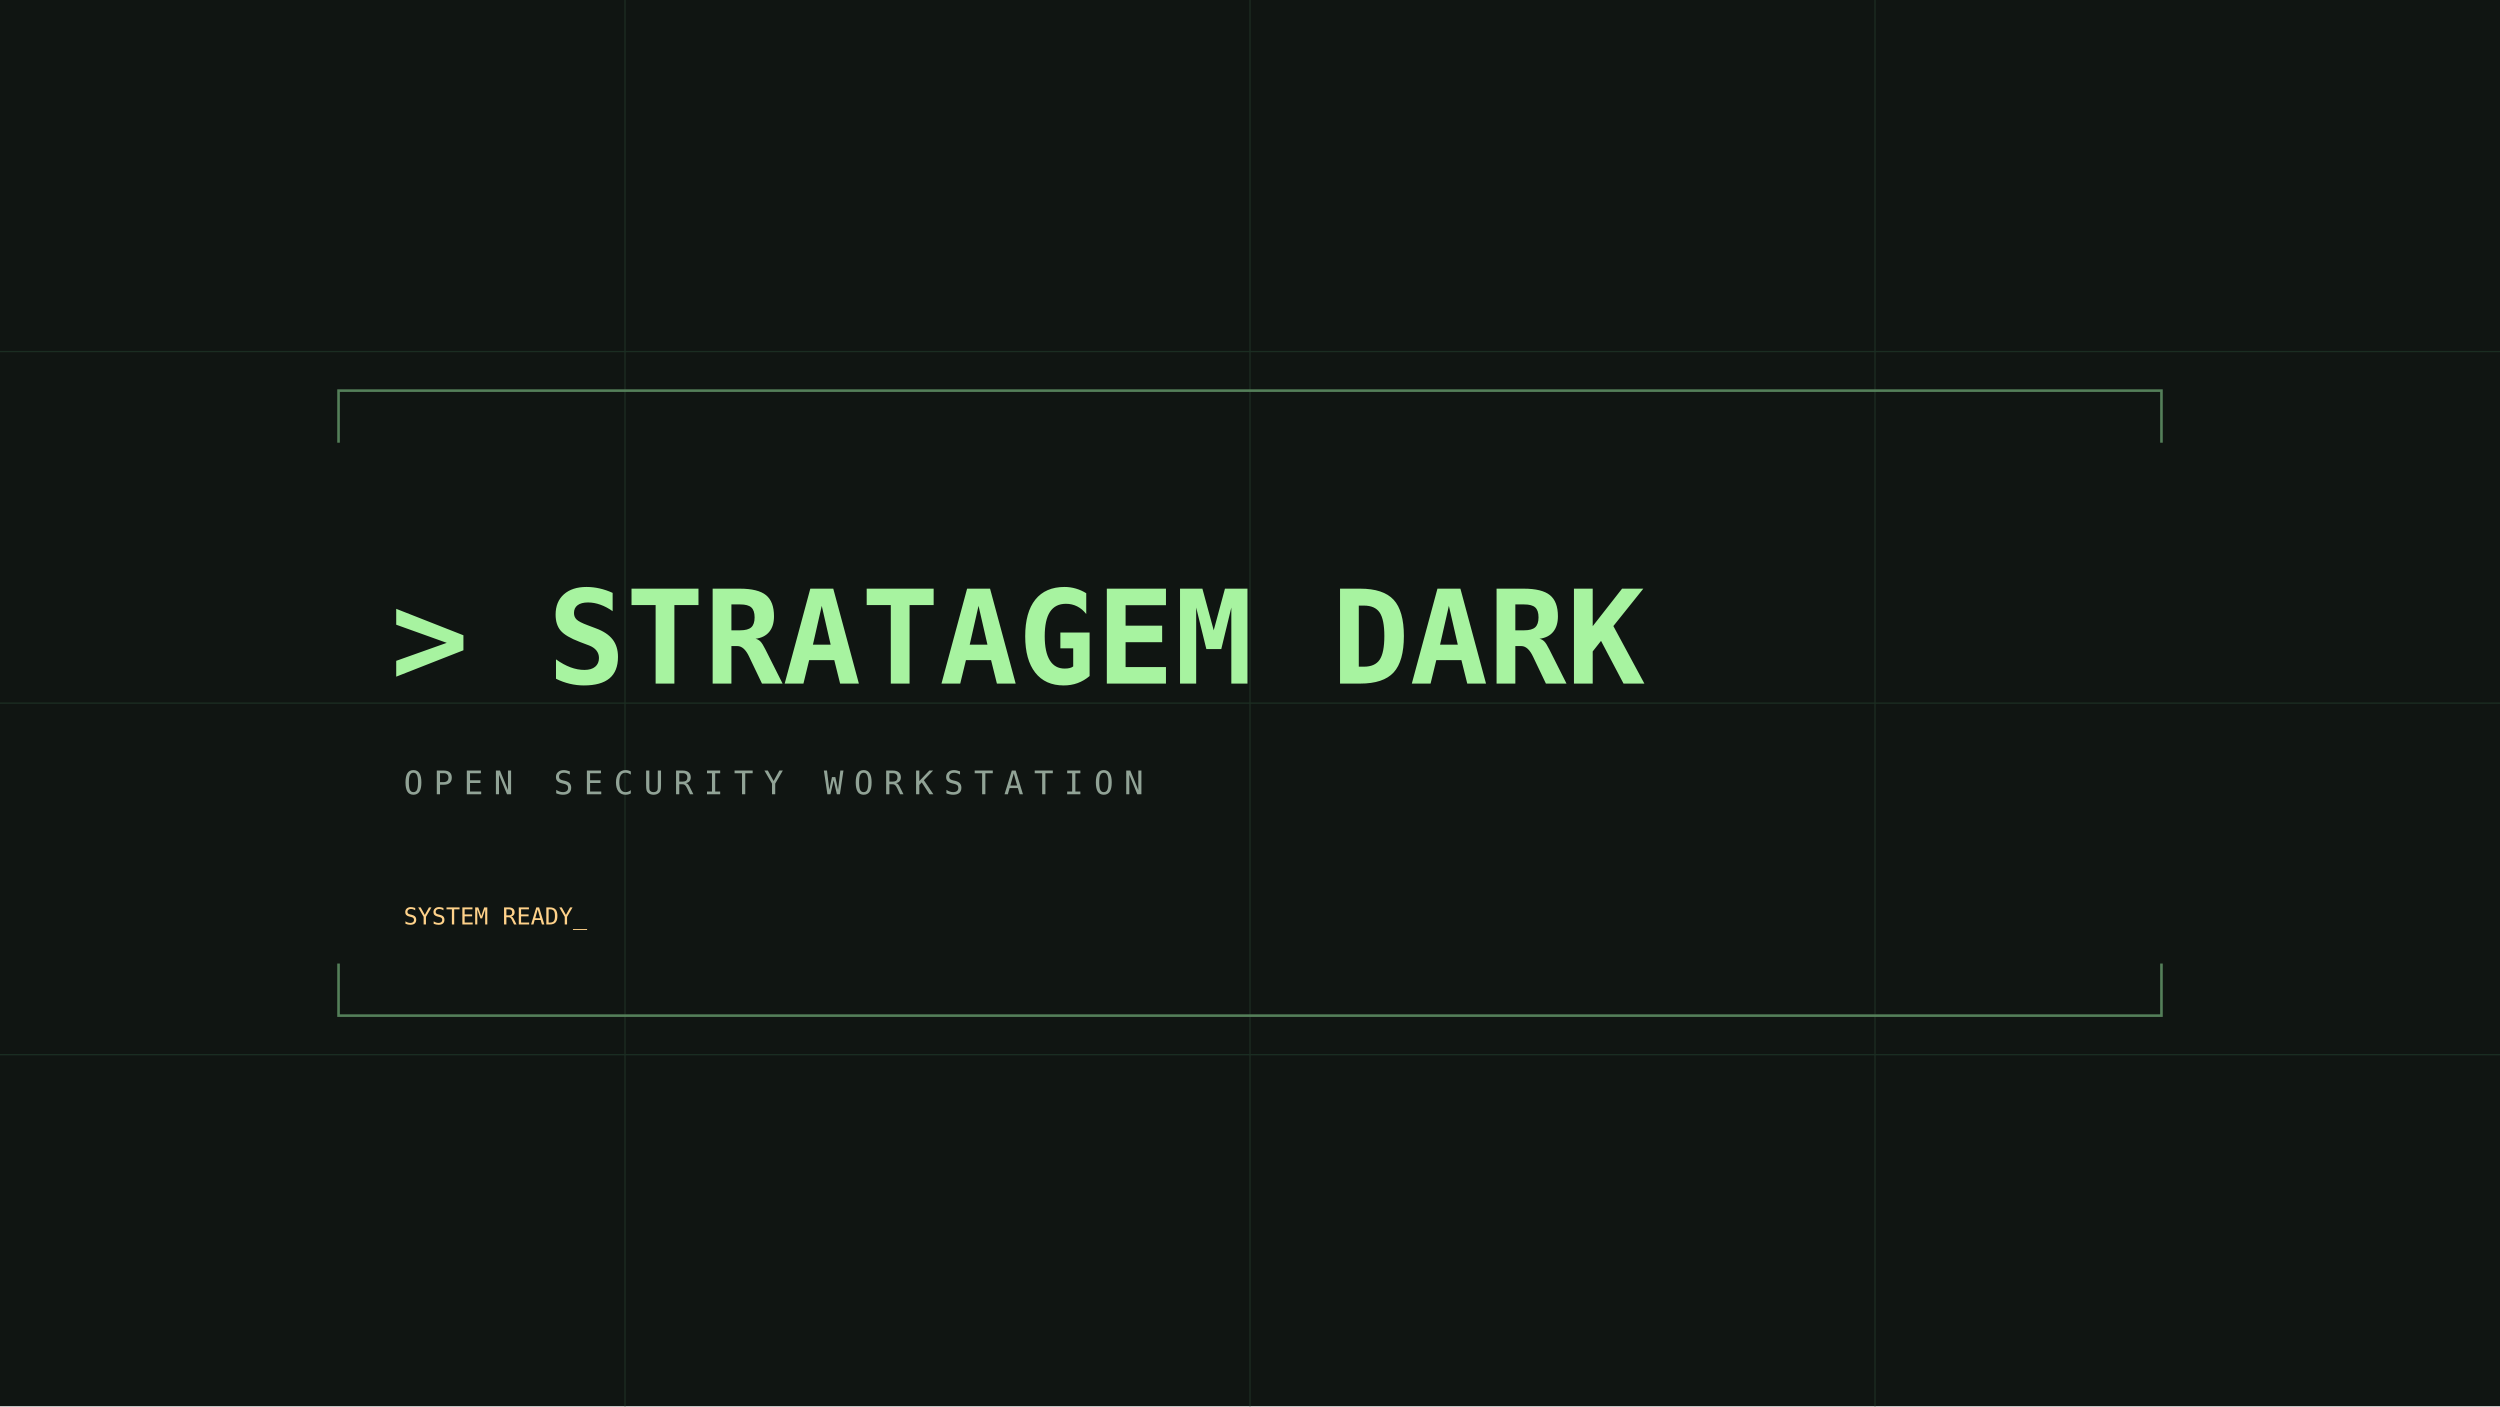
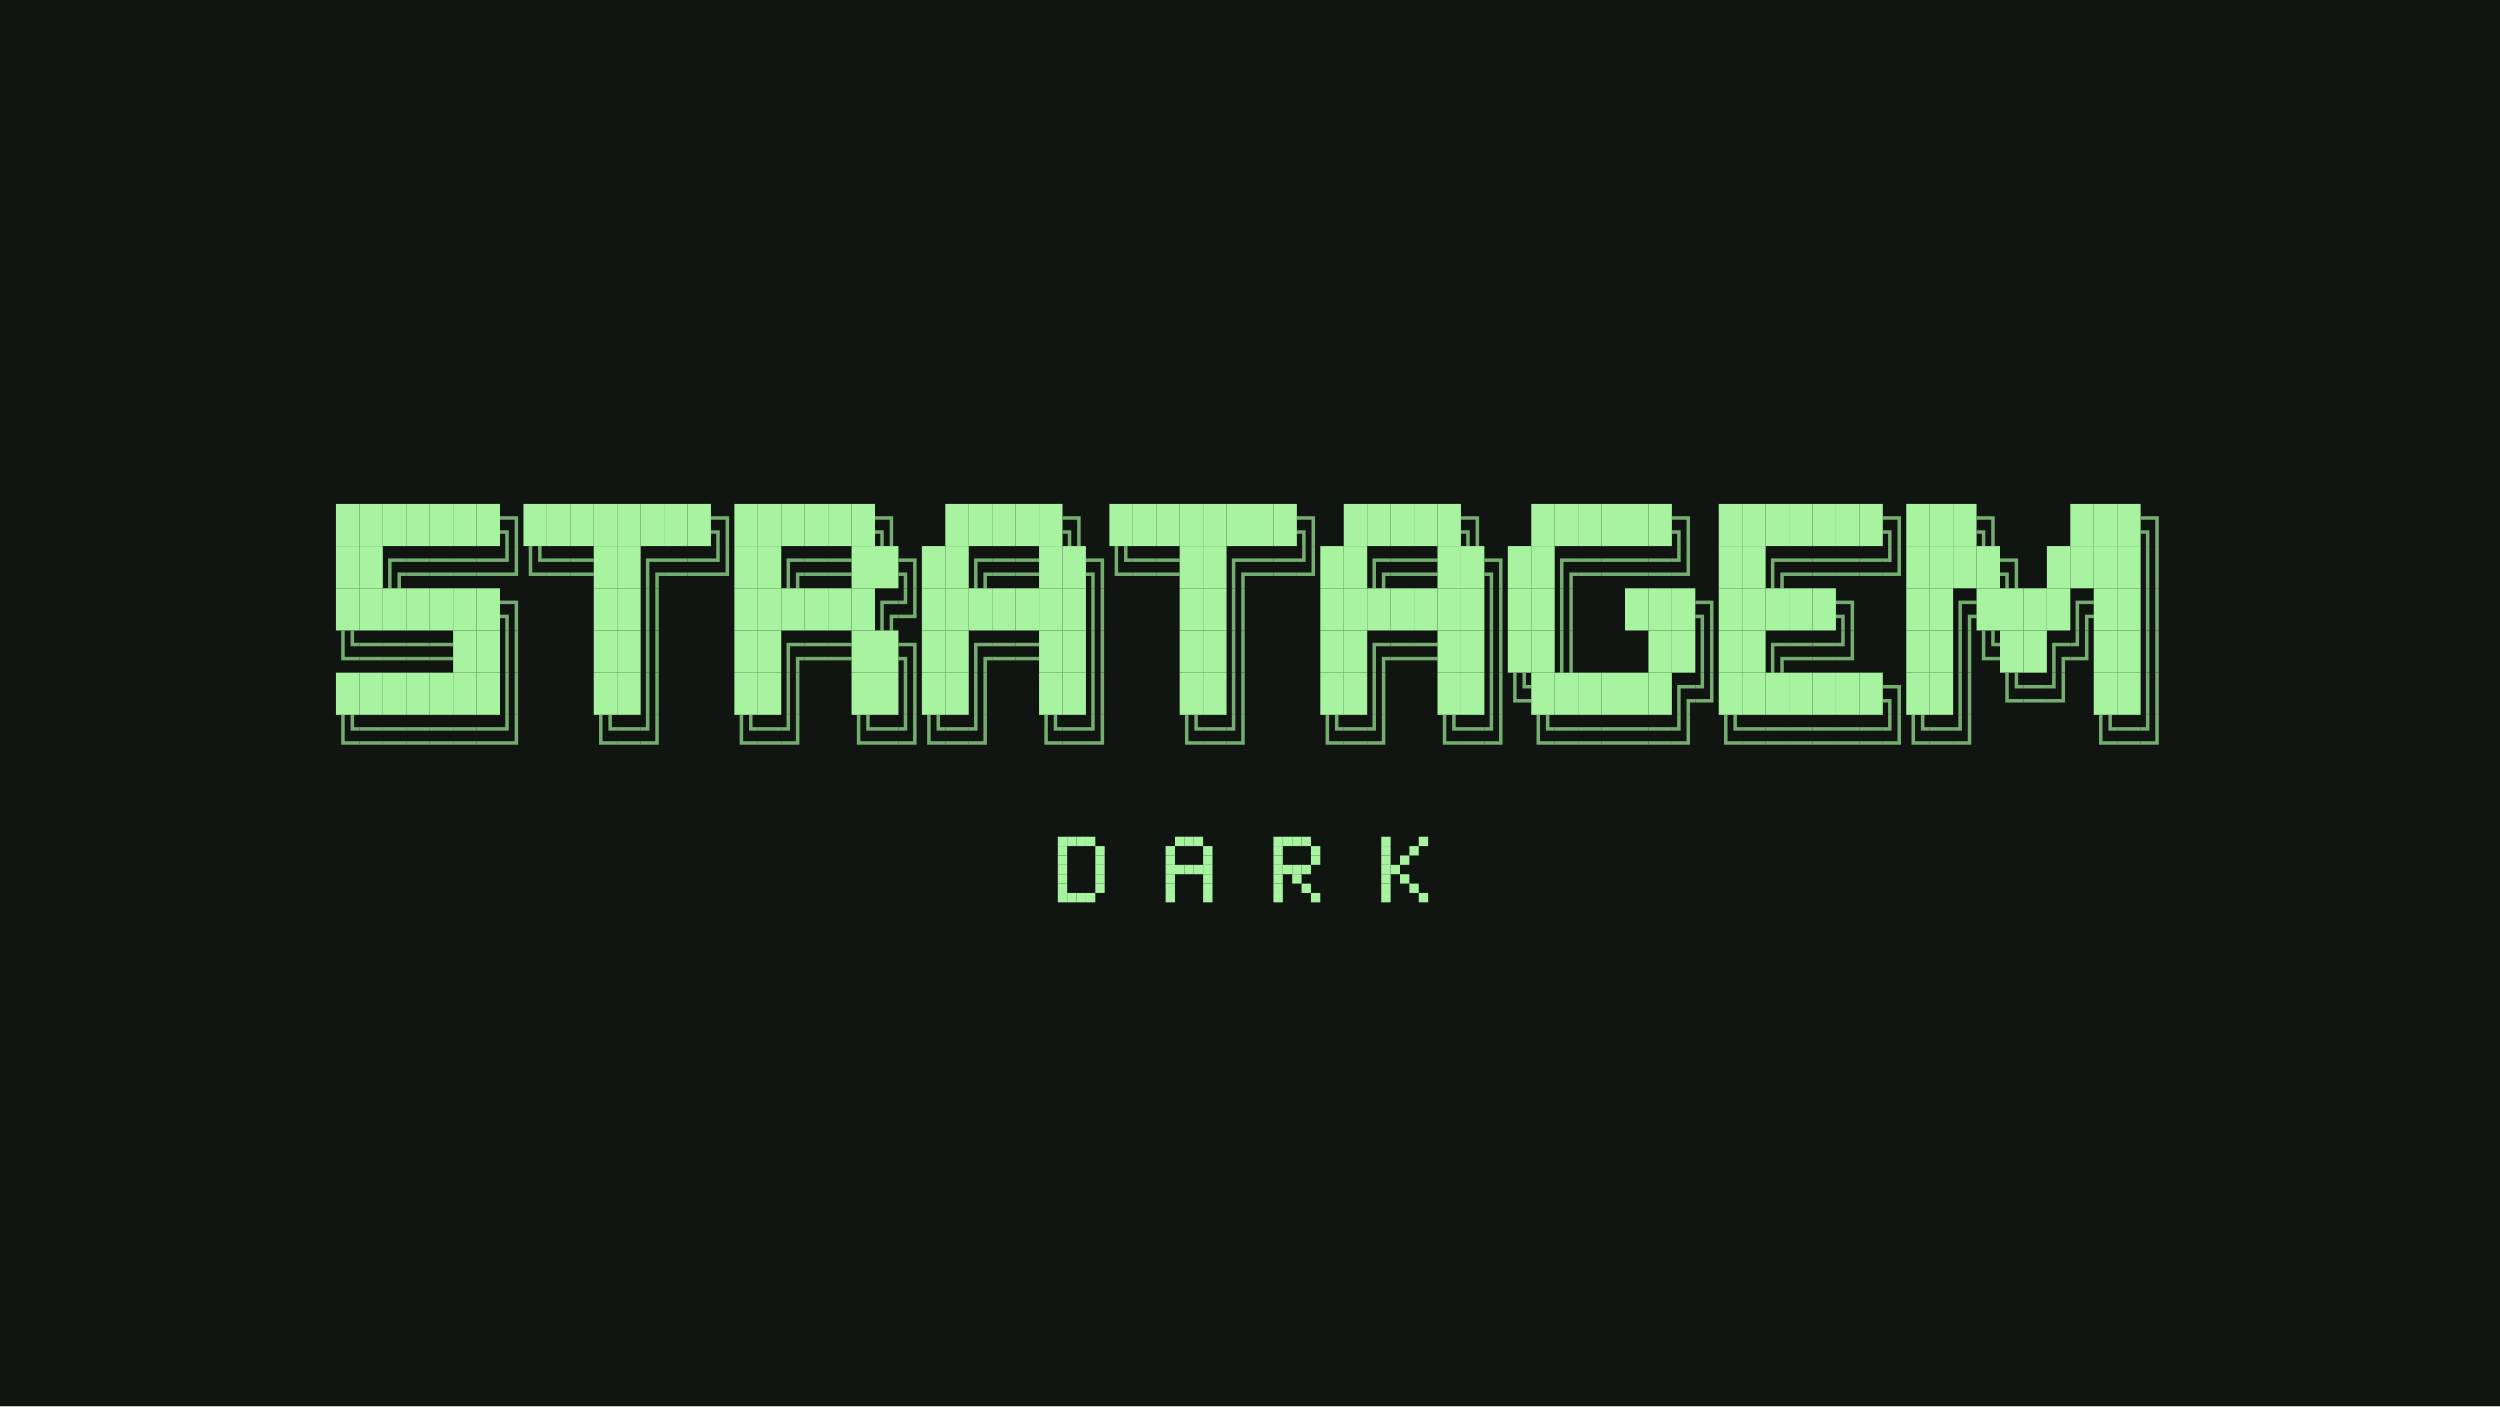
- <svg xmlns="http://www.w3.org/2000/svg" width="1920" height="1080" viewBox="0 0 1920 1080">
+ <svg xmlns="http://www.w3.org/2000/svg" width="1920" height="1080" viewBox="0 0 1920 1080" role="img" aria-labelledby="title desc">
  <rect width="1920" height="1080" fill="#101512" />
-   <g fill="none" stroke="#1b2d22" stroke-width="1">
-     <path d="M0 270H1920M0 540H1920M0 810H1920M480 0V1080M960 0V1080M1440 0V1080" />
+   <g transform="translate(258.0 387.0) scale(1.8)">
+     <g fill="#A7F3A0">
+       <rect x="0" y="0" width="10" height="18" />
+       <rect x="10" y="0" width="10" height="18" />
+       <rect x="20" y="0" width="10" height="18" />
+       <rect x="30" y="0" width="10" height="18" />
+       <rect x="40" y="0" width="10" height="18" />
+       <rect x="50" y="0" width="10" height="18" />
+       <rect x="60" y="0" width="10" height="18" />
+       <path transform="translate(70 0)" d="M0 6H7V18 M0 12H3V18" fill="none" stroke="#75ac70" stroke-width="1.5" />
+       <rect x="80" y="0" width="10" height="18" />
+       <rect x="90" y="0" width="10" height="18" />
+       <rect x="100" y="0" width="10" height="18" />
+       <rect x="110" y="0" width="10" height="18" />
+       <rect x="120" y="0" width="10" height="18" />
+       <rect x="130" y="0" width="10" height="18" />
+       <rect x="140" y="0" width="10" height="18" />
+       <rect x="150" y="0" width="10" height="18" />
+       <path transform="translate(160 0)" d="M0 6H7V18 M0 12H3V18" fill="none" stroke="#75ac70" stroke-width="1.5" />
+       <rect x="170" y="0" width="10" height="18" />
+       <rect x="180" y="0" width="10" height="18" />
+       <rect x="190" y="0" width="10" height="18" />
+       <rect x="200" y="0" width="10" height="18" />
+       <rect x="210" y="0" width="10" height="18" />
+       <rect x="220" y="0" width="10" height="18" />
+       <path transform="translate(230 0)" d="M0 6H7V18 M0 12H3V18" fill="none" stroke="#75ac70" stroke-width="1.5" />
+       <rect x="260" y="0" width="10" height="18" />
+       <rect x="270" y="0" width="10" height="18" />
+       <rect x="280" y="0" width="10" height="18" />
+       <rect x="290" y="0" width="10" height="18" />
+       <rect x="300" y="0" width="10" height="18" />
+       <path transform="translate(310 0)" d="M0 6H7V18 M0 12H3V18" fill="none" stroke="#75ac70" stroke-width="1.5" />
+       <rect x="330" y="0" width="10" height="18" />
+       <rect x="340" y="0" width="10" height="18" />
+       <rect x="350" y="0" width="10" height="18" />
+       <rect x="360" y="0" width="10" height="18" />
+       <rect x="370" y="0" width="10" height="18" />
+       <rect x="380" y="0" width="10" height="18" />
+       <rect x="390" y="0" width="10" height="18" />
+       <rect x="400" y="0" width="10" height="18" />
+       <path transform="translate(410 0)" d="M0 6H7V18 M0 12H3V18" fill="none" stroke="#75ac70" stroke-width="1.5" />
+       <rect x="430" y="0" width="10" height="18" />
+       <rect x="440" y="0" width="10" height="18" />
+       <rect x="450" y="0" width="10" height="18" />
+       <rect x="460" y="0" width="10" height="18" />
+       <rect x="470" y="0" width="10" height="18" />
+       <path transform="translate(480 0)" d="M0 6H7V18 M0 12H3V18" fill="none" stroke="#75ac70" stroke-width="1.5" />
+       <rect x="510" y="0" width="10" height="18" />
+       <rect x="520" y="0" width="10" height="18" />
+       <rect x="530" y="0" width="10" height="18" />
+       <rect x="540" y="0" width="10" height="18" />
+       <rect x="550" y="0" width="10" height="18" />
+       <rect x="560" y="0" width="10" height="18" />
+       <path transform="translate(570 0)" d="M0 6H7V18 M0 12H3V18" fill="none" stroke="#75ac70" stroke-width="1.5" />
+       <rect x="590" y="0" width="10" height="18" />
+       <rect x="600" y="0" width="10" height="18" />
+       <rect x="610" y="0" width="10" height="18" />
+       <rect x="620" y="0" width="10" height="18" />
+       <rect x="630" y="0" width="10" height="18" />
+       <rect x="640" y="0" width="10" height="18" />
+       <rect x="650" y="0" width="10" height="18" />
+       <path transform="translate(660 0)" d="M0 6H7V18 M0 12H3V18" fill="none" stroke="#75ac70" stroke-width="1.5" />
+       <rect x="670" y="0" width="10" height="18" />
+       <rect x="680" y="0" width="10" height="18" />
+       <rect x="690" y="0" width="10" height="18" />
+       <path transform="translate(700 0)" d="M0 6H7V18 M0 12H3V18" fill="none" stroke="#75ac70" stroke-width="1.5" />
+       <rect x="740" y="0" width="10" height="18" />
+       <rect x="750" y="0" width="10" height="18" />
+       <rect x="760" y="0" width="10" height="18" />
+       <path transform="translate(770 0)" d="M0 6H7V18 M0 12H3V18" fill="none" stroke="#75ac70" stroke-width="1.5" />
+       <rect x="0" y="18" width="10" height="18" />
+       <rect x="10" y="18" width="10" height="18" />
+       <path transform="translate(20 18)" d="M3 18V6H10 M7 18V12H10" fill="none" stroke="#75ac70" stroke-width="1.5" />
+       <path transform="translate(30 18)" d="M0 6H10 M0 12H10" fill="none" stroke="#75ac70" stroke-width="1.5" />
+       <path transform="translate(40 18)" d="M0 6H10 M0 12H10" fill="none" stroke="#75ac70" stroke-width="1.5" />
+       <path transform="translate(50 18)" d="M0 6H10 M0 12H10" fill="none" stroke="#75ac70" stroke-width="1.5" />
+       <path transform="translate(60 18)" d="M0 6H10 M0 12H10" fill="none" stroke="#75ac70" stroke-width="1.5" />
+       <path transform="translate(70 18)" d="M0 12H7V0 M0 6H3V0" fill="none" stroke="#75ac70" stroke-width="1.5" />
+       <path transform="translate(80 18)" d="M3 0V12H10 M7 0V6H10" fill="none" stroke="#75ac70" stroke-width="1.5" />
+       <path transform="translate(90 18)" d="M0 6H10 M0 12H10" fill="none" stroke="#75ac70" stroke-width="1.5" />
+       <path transform="translate(100 18)" d="M0 6H10 M0 12H10" fill="none" stroke="#75ac70" stroke-width="1.5" />
+       <rect x="110" y="18" width="10" height="18" />
+       <rect x="120" y="18" width="10" height="18" />
+       <path transform="translate(130 18)" d="M3 18V6H10 M7 18V12H10" fill="none" stroke="#75ac70" stroke-width="1.5" />
+       <path transform="translate(140 18)" d="M0 6H10 M0 12H10" fill="none" stroke="#75ac70" stroke-width="1.5" />
+       <path transform="translate(150 18)" d="M0 6H10 M0 12H10" fill="none" stroke="#75ac70" stroke-width="1.5" />
+       <path transform="translate(160 18)" d="M0 12H7V0 M0 6H3V0" fill="none" stroke="#75ac70" stroke-width="1.5" />
+       <rect x="170" y="18" width="10" height="18" />
+       <rect x="180" y="18" width="10" height="18" />
+       <path transform="translate(190 18)" d="M3 18V6H10 M7 18V12H10" fill="none" stroke="#75ac70" stroke-width="1.5" />
+       <path transform="translate(200 18)" d="M0 6H10 M0 12H10" fill="none" stroke="#75ac70" stroke-width="1.5" />
+       <path transform="translate(210 18)" d="M0 6H10 M0 12H10" fill="none" stroke="#75ac70" stroke-width="1.5" />
+       <rect x="220" y="18" width="10" height="18" />
+       <rect x="230" y="18" width="10" height="18" />
+       <path transform="translate(240 18)" d="M0 6H7V18 M0 12H3V18" fill="none" stroke="#75ac70" stroke-width="1.5" />
+       <rect x="250" y="18" width="10" height="18" />
+       <rect x="260" y="18" width="10" height="18" />
+       <path transform="translate(270 18)" d="M3 18V6H10 M7 18V12H10" fill="none" stroke="#75ac70" stroke-width="1.5" />
+       <path transform="translate(280 18)" d="M0 6H10 M0 12H10" fill="none" stroke="#75ac70" stroke-width="1.5" />
+       <path transform="translate(290 18)" d="M0 6H10 M0 12H10" fill="none" stroke="#75ac70" stroke-width="1.5" />
+       <rect x="300" y="18" width="10" height="18" />
+       <rect x="310" y="18" width="10" height="18" />
+       <path transform="translate(320 18)" d="M0 6H7V18 M0 12H3V18" fill="none" stroke="#75ac70" stroke-width="1.5" />
+       <path transform="translate(330 18)" d="M3 0V12H10 M7 0V6H10" fill="none" stroke="#75ac70" stroke-width="1.5" />
+       <path transform="translate(340 18)" d="M0 6H10 M0 12H10" fill="none" stroke="#75ac70" stroke-width="1.5" />
+       <path transform="translate(350 18)" d="M0 6H10 M0 12H10" fill="none" stroke="#75ac70" stroke-width="1.5" />
+       <rect x="360" y="18" width="10" height="18" />
+       <rect x="370" y="18" width="10" height="18" />
+       <path transform="translate(380 18)" d="M3 18V6H10 M7 18V12H10" fill="none" stroke="#75ac70" stroke-width="1.5" />
+       <path transform="translate(390 18)" d="M0 6H10 M0 12H10" fill="none" stroke="#75ac70" stroke-width="1.5" />
+       <path transform="translate(400 18)" d="M0 6H10 M0 12H10" fill="none" stroke="#75ac70" stroke-width="1.5" />
+       <path transform="translate(410 18)" d="M0 12H7V0 M0 6H3V0" fill="none" stroke="#75ac70" stroke-width="1.5" />
+       <rect x="420" y="18" width="10" height="18" />
+       <rect x="430" y="18" width="10" height="18" />
+       <path transform="translate(440 18)" d="M3 18V6H10 M7 18V12H10" fill="none" stroke="#75ac70" stroke-width="1.5" />
+       <path transform="translate(450 18)" d="M0 6H10 M0 12H10" fill="none" stroke="#75ac70" stroke-width="1.5" />
+       <path transform="translate(460 18)" d="M0 6H10 M0 12H10" fill="none" stroke="#75ac70" stroke-width="1.5" />
+       <rect x="470" y="18" width="10" height="18" />
+       <rect x="480" y="18" width="10" height="18" />
+       <path transform="translate(490 18)" d="M0 6H7V18 M0 12H3V18" fill="none" stroke="#75ac70" stroke-width="1.5" />
+       <rect x="500" y="18" width="10" height="18" />
+       <rect x="510" y="18" width="10" height="18" />
+       <path transform="translate(520 18)" d="M3 18V6H10 M7 18V12H10" fill="none" stroke="#75ac70" stroke-width="1.5" />
+       <path transform="translate(530 18)" d="M0 6H10 M0 12H10" fill="none" stroke="#75ac70" stroke-width="1.5" />
+       <path transform="translate(540 18)" d="M0 6H10 M0 12H10" fill="none" stroke="#75ac70" stroke-width="1.5" />
+       <path transform="translate(550 18)" d="M0 6H10 M0 12H10" fill="none" stroke="#75ac70" stroke-width="1.5" />
+       <path transform="translate(560 18)" d="M0 6H10 M0 12H10" fill="none" stroke="#75ac70" stroke-width="1.5" />
+       <path transform="translate(570 18)" d="M0 12H7V0 M0 6H3V0" fill="none" stroke="#75ac70" stroke-width="1.5" />
+       <rect x="590" y="18" width="10" height="18" />
+       <rect x="600" y="18" width="10" height="18" />
+       <path transform="translate(610 18)" d="M3 18V6H10 M7 18V12H10" fill="none" stroke="#75ac70" stroke-width="1.5" />
+       <path transform="translate(620 18)" d="M0 6H10 M0 12H10" fill="none" stroke="#75ac70" stroke-width="1.5" />
+       <path transform="translate(630 18)" d="M0 6H10 M0 12H10" fill="none" stroke="#75ac70" stroke-width="1.5" />
+       <path transform="translate(640 18)" d="M0 6H10 M0 12H10" fill="none" stroke="#75ac70" stroke-width="1.5" />
+       <path transform="translate(650 18)" d="M0 6H10 M0 12H10" fill="none" stroke="#75ac70" stroke-width="1.5" />
+       <path transform="translate(660 18)" d="M0 12H7V0 M0 6H3V0" fill="none" stroke="#75ac70" stroke-width="1.5" />
+       <rect x="670" y="18" width="10" height="18" />
+       <rect x="680" y="18" width="10" height="18" />
+       <rect x="690" y="18" width="10" height="18" />
+       <rect x="700" y="18" width="10" height="18" />
+       <path transform="translate(710 18)" d="M0 6H7V18 M0 12H3V18" fill="none" stroke="#75ac70" stroke-width="1.5" />
+       <rect x="730" y="18" width="10" height="18" />
+       <rect x="740" y="18" width="10" height="18" />
+       <rect x="750" y="18" width="10" height="18" />
+       <rect x="760" y="18" width="10" height="18" />
+       <path transform="translate(770 18)" d="M3 0V18 M7 0V18" fill="none" stroke="#75ac70" stroke-width="1.5" />
+       <rect x="0" y="36" width="10" height="18" />
+       <rect x="10" y="36" width="10" height="18" />
+       <rect x="20" y="36" width="10" height="18" />
+       <rect x="30" y="36" width="10" height="18" />
+       <rect x="40" y="36" width="10" height="18" />
+       <rect x="50" y="36" width="10" height="18" />
+       <rect x="60" y="36" width="10" height="18" />
+       <path transform="translate(70 36)" d="M0 6H7V18 M0 12H3V18" fill="none" stroke="#75ac70" stroke-width="1.5" />
+       <rect x="110" y="36" width="10" height="18" />
+       <rect x="120" y="36" width="10" height="18" />
+       <path transform="translate(130 36)" d="M3 0V18 M7 0V18" fill="none" stroke="#75ac70" stroke-width="1.5" />
+       <rect x="170" y="36" width="10" height="18" />
+       <rect x="180" y="36" width="10" height="18" />
+       <rect x="190" y="36" width="10" height="18" />
+       <rect x="200" y="36" width="10" height="18" />
+       <rect x="210" y="36" width="10" height="18" />
+       <rect x="220" y="36" width="10" height="18" />
+       <path transform="translate(230 36)" d="M3 18V6H10 M7 18V12H10" fill="none" stroke="#75ac70" stroke-width="1.5" />
+       <path transform="translate(240 36)" d="M0 12H7V0 M0 6H3V0" fill="none" stroke="#75ac70" stroke-width="1.5" />
+       <rect x="250" y="36" width="10" height="18" />
+       <rect x="260" y="36" width="10" height="18" />
+       <rect x="270" y="36" width="10" height="18" />
+       <rect x="280" y="36" width="10" height="18" />
+       <rect x="290" y="36" width="10" height="18" />
+       <rect x="300" y="36" width="10" height="18" />
+       <rect x="310" y="36" width="10" height="18" />
+       <path transform="translate(320 36)" d="M3 0V18 M7 0V18" fill="none" stroke="#75ac70" stroke-width="1.5" />
+       <rect x="360" y="36" width="10" height="18" />
+       <rect x="370" y="36" width="10" height="18" />
+       <path transform="translate(380 36)" d="M3 0V18 M7 0V18" fill="none" stroke="#75ac70" stroke-width="1.5" />
+       <rect x="420" y="36" width="10" height="18" />
+       <rect x="430" y="36" width="10" height="18" />
+       <rect x="440" y="36" width="10" height="18" />
+       <rect x="450" y="36" width="10" height="18" />
+       <rect x="460" y="36" width="10" height="18" />
+       <rect x="470" y="36" width="10" height="18" />
+       <rect x="480" y="36" width="10" height="18" />
+       <path transform="translate(490 36)" d="M3 0V18 M7 0V18" fill="none" stroke="#75ac70" stroke-width="1.5" />
+       <rect x="500" y="36" width="10" height="18" />
+       <rect x="510" y="36" width="10" height="18" />
+       <path transform="translate(520 36)" d="M3 0V18 M7 0V18" fill="none" stroke="#75ac70" stroke-width="1.5" />
+       <rect x="550" y="36" width="10" height="18" />
+       <rect x="560" y="36" width="10" height="18" />
+       <rect x="570" y="36" width="10" height="18" />
+       <path transform="translate(580 36)" d="M0 6H7V18 M0 12H3V18" fill="none" stroke="#75ac70" stroke-width="1.5" />
+       <rect x="590" y="36" width="10" height="18" />
+       <rect x="600" y="36" width="10" height="18" />
+       <rect x="610" y="36" width="10" height="18" />
+       <rect x="620" y="36" width="10" height="18" />
+       <rect x="630" y="36" width="10" height="18" />
+       <path transform="translate(640 36)" d="M0 6H7V18 M0 12H3V18" fill="none" stroke="#75ac70" stroke-width="1.5" />
+       <rect x="670" y="36" width="10" height="18" />
+       <rect x="680" y="36" width="10" height="18" />
+       <path transform="translate(690 36)" d="M3 18V6H10 M7 18V12H10" fill="none" stroke="#75ac70" stroke-width="1.5" />
+       <rect x="700" y="36" width="10" height="18" />
+       <rect x="710" y="36" width="10" height="18" />
+       <rect x="720" y="36" width="10" height="18" />
+       <rect x="730" y="36" width="10" height="18" />
+       <path transform="translate(740 36)" d="M3 18V6H10 M7 18V12H10" fill="none" stroke="#75ac70" stroke-width="1.5" />
+       <rect x="750" y="36" width="10" height="18" />
+       <rect x="760" y="36" width="10" height="18" />
+       <path transform="translate(770 36)" d="M3 0V18 M7 0V18" fill="none" stroke="#75ac70" stroke-width="1.5" />
+       <path transform="translate(0 54)" d="M3 0V12H10 M7 0V6H10" fill="none" stroke="#75ac70" stroke-width="1.5" />
+       <path transform="translate(10 54)" d="M0 6H10 M0 12H10" fill="none" stroke="#75ac70" stroke-width="1.5" />
+       <path transform="translate(20 54)" d="M0 6H10 M0 12H10" fill="none" stroke="#75ac70" stroke-width="1.5" />
+       <path transform="translate(30 54)" d="M0 6H10 M0 12H10" fill="none" stroke="#75ac70" stroke-width="1.5" />
+       <path transform="translate(40 54)" d="M0 6H10 M0 12H10" fill="none" stroke="#75ac70" stroke-width="1.5" />
+       <rect x="50" y="54" width="10" height="18" />
+       <rect x="60" y="54" width="10" height="18" />
+       <path transform="translate(70 54)" d="M3 0V18 M7 0V18" fill="none" stroke="#75ac70" stroke-width="1.5" />
+       <rect x="110" y="54" width="10" height="18" />
+       <rect x="120" y="54" width="10" height="18" />
+       <path transform="translate(130 54)" d="M3 0V18 M7 0V18" fill="none" stroke="#75ac70" stroke-width="1.5" />
+       <rect x="170" y="54" width="10" height="18" />
+       <rect x="180" y="54" width="10" height="18" />
+       <path transform="translate(190 54)" d="M3 18V6H10 M7 18V12H10" fill="none" stroke="#75ac70" stroke-width="1.5" />
+       <path transform="translate(200 54)" d="M0 6H10 M0 12H10" fill="none" stroke="#75ac70" stroke-width="1.5" />
+       <path transform="translate(210 54)" d="M0 6H10 M0 12H10" fill="none" stroke="#75ac70" stroke-width="1.5" />
+       <rect x="220" y="54" width="10" height="18" />
+       <rect x="230" y="54" width="10" height="18" />
+       <path transform="translate(240 54)" d="M0 6H7V18 M0 12H3V18" fill="none" stroke="#75ac70" stroke-width="1.5" />
+       <rect x="250" y="54" width="10" height="18" />
+       <rect x="260" y="54" width="10" height="18" />
+       <path transform="translate(270 54)" d="M3 18V6H10 M7 18V12H10" fill="none" stroke="#75ac70" stroke-width="1.5" />
+       <path transform="translate(280 54)" d="M0 6H10 M0 12H10" fill="none" stroke="#75ac70" stroke-width="1.5" />
+       <path transform="translate(290 54)" d="M0 6H10 M0 12H10" fill="none" stroke="#75ac70" stroke-width="1.5" />
+       <rect x="300" y="54" width="10" height="18" />
+       <rect x="310" y="54" width="10" height="18" />
+       <path transform="translate(320 54)" d="M3 0V18 M7 0V18" fill="none" stroke="#75ac70" stroke-width="1.5" />
+       <rect x="360" y="54" width="10" height="18" />
+       <rect x="370" y="54" width="10" height="18" />
+       <path transform="translate(380 54)" d="M3 0V18 M7 0V18" fill="none" stroke="#75ac70" stroke-width="1.5" />
+       <rect x="420" y="54" width="10" height="18" />
+       <rect x="430" y="54" width="10" height="18" />
+       <path transform="translate(440 54)" d="M3 18V6H10 M7 18V12H10" fill="none" stroke="#75ac70" stroke-width="1.5" />
+       <path transform="translate(450 54)" d="M0 6H10 M0 12H10" fill="none" stroke="#75ac70" stroke-width="1.5" />
+       <path transform="translate(460 54)" d="M0 6H10 M0 12H10" fill="none" stroke="#75ac70" stroke-width="1.5" />
+       <rect x="470" y="54" width="10" height="18" />
+       <rect x="480" y="54" width="10" height="18" />
+       <path transform="translate(490 54)" d="M3 0V18 M7 0V18" fill="none" stroke="#75ac70" stroke-width="1.5" />
+       <rect x="500" y="54" width="10" height="18" />
+       <rect x="510" y="54" width="10" height="18" />
+       <path transform="translate(520 54)" d="M3 0V18 M7 0V18" fill="none" stroke="#75ac70" stroke-width="1.5" />
+       <rect x="560" y="54" width="10" height="18" />
+       <rect x="570" y="54" width="10" height="18" />
+       <path transform="translate(580 54)" d="M3 0V18 M7 0V18" fill="none" stroke="#75ac70" stroke-width="1.5" />
+       <rect x="590" y="54" width="10" height="18" />
+       <rect x="600" y="54" width="10" height="18" />
+       <path transform="translate(610 54)" d="M3 18V6H10 M7 18V12H10" fill="none" stroke="#75ac70" stroke-width="1.5" />
+       <path transform="translate(620 54)" d="M0 6H10 M0 12H10" fill="none" stroke="#75ac70" stroke-width="1.5" />
+       <path transform="translate(630 54)" d="M0 6H10 M0 12H10" fill="none" stroke="#75ac70" stroke-width="1.5" />
+       <path transform="translate(640 54)" d="M0 12H7V0 M0 6H3V0" fill="none" stroke="#75ac70" stroke-width="1.5" />
+       <rect x="670" y="54" width="10" height="18" />
+       <rect x="680" y="54" width="10" height="18" />
+       <path transform="translate(690 54)" d="M3 0V18 M7 0V18" fill="none" stroke="#75ac70" stroke-width="1.5" />
+       <path transform="translate(700 54)" d="M3 0V12H10 M7 0V6H10" fill="none" stroke="#75ac70" stroke-width="1.5" />
+       <rect x="710" y="54" width="10" height="18" />
+       <rect x="720" y="54" width="10" height="18" />
+       <path transform="translate(730 54)" d="M3 18V6H10 M7 18V12H10" fill="none" stroke="#75ac70" stroke-width="1.5" />
+       <path transform="translate(740 54)" d="M0 12H7V0 M0 6H3V0" fill="none" stroke="#75ac70" stroke-width="1.5" />
+       <rect x="750" y="54" width="10" height="18" />
+       <rect x="760" y="54" width="10" height="18" />
+       <path transform="translate(770 54)" d="M3 0V18 M7 0V18" fill="none" stroke="#75ac70" stroke-width="1.5" />
+       <rect x="0" y="72" width="10" height="18" />
+       <rect x="10" y="72" width="10" height="18" />
+       <rect x="20" y="72" width="10" height="18" />
+       <rect x="30" y="72" width="10" height="18" />
+       <rect x="40" y="72" width="10" height="18" />
+       <rect x="50" y="72" width="10" height="18" />
+       <rect x="60" y="72" width="10" height="18" />
+       <path transform="translate(70 72)" d="M3 0V18 M7 0V18" fill="none" stroke="#75ac70" stroke-width="1.5" />
+       <rect x="110" y="72" width="10" height="18" />
+       <rect x="120" y="72" width="10" height="18" />
+       <path transform="translate(130 72)" d="M3 0V18 M7 0V18" fill="none" stroke="#75ac70" stroke-width="1.5" />
+       <rect x="170" y="72" width="10" height="18" />
+       <rect x="180" y="72" width="10" height="18" />
+       <path transform="translate(190 72)" d="M3 0V18 M7 0V18" fill="none" stroke="#75ac70" stroke-width="1.5" />
+       <rect x="220" y="72" width="10" height="18" />
+       <rect x="230" y="72" width="10" height="18" />
+       <path transform="translate(240 72)" d="M3 0V18 M7 0V18" fill="none" stroke="#75ac70" stroke-width="1.5" />
+       <rect x="250" y="72" width="10" height="18" />
+       <rect x="260" y="72" width="10" height="18" />
+       <path transform="translate(270 72)" d="M3 0V18 M7 0V18" fill="none" stroke="#75ac70" stroke-width="1.5" />
+       <rect x="300" y="72" width="10" height="18" />
+       <rect x="310" y="72" width="10" height="18" />
+       <path transform="translate(320 72)" d="M3 0V18 M7 0V18" fill="none" stroke="#75ac70" stroke-width="1.5" />
+       <rect x="360" y="72" width="10" height="18" />
+       <rect x="370" y="72" width="10" height="18" />
+       <path transform="translate(380 72)" d="M3 0V18 M7 0V18" fill="none" stroke="#75ac70" stroke-width="1.5" />
+       <rect x="420" y="72" width="10" height="18" />
+       <rect x="430" y="72" width="10" height="18" />
+       <path transform="translate(440 72)" d="M3 0V18 M7 0V18" fill="none" stroke="#75ac70" stroke-width="1.5" />
+       <rect x="470" y="72" width="10" height="18" />
+       <rect x="480" y="72" width="10" height="18" />
+       <path transform="translate(490 72)" d="M3 0V18 M7 0V18" fill="none" stroke="#75ac70" stroke-width="1.5" />
+       <path transform="translate(500 72)" d="M3 0V12H10 M7 0V6H10" fill="none" stroke="#75ac70" stroke-width="1.5" />
+       <rect x="510" y="72" width="10" height="18" />
+       <rect x="520" y="72" width="10" height="18" />
+       <rect x="530" y="72" width="10" height="18" />
+       <rect x="540" y="72" width="10" height="18" />
+       <rect x="550" y="72" width="10" height="18" />
+       <rect x="560" y="72" width="10" height="18" />
+       <path transform="translate(570 72)" d="M3 18V6H10 M7 18V12H10" fill="none" stroke="#75ac70" stroke-width="1.5" />
+       <path transform="translate(580 72)" d="M0 12H7V0 M0 6H3V0" fill="none" stroke="#75ac70" stroke-width="1.5" />
+       <rect x="590" y="72" width="10" height="18" />
+       <rect x="600" y="72" width="10" height="18" />
+       <rect x="610" y="72" width="10" height="18" />
+       <rect x="620" y="72" width="10" height="18" />
+       <rect x="630" y="72" width="10" height="18" />
+       <rect x="640" y="72" width="10" height="18" />
+       <rect x="650" y="72" width="10" height="18" />
+       <path transform="translate(660 72)" d="M0 6H7V18 M0 12H3V18" fill="none" stroke="#75ac70" stroke-width="1.5" />
+       <rect x="670" y="72" width="10" height="18" />
+       <rect x="680" y="72" width="10" height="18" />
+       <path transform="translate(690 72)" d="M3 0V18 M7 0V18" fill="none" stroke="#75ac70" stroke-width="1.5" />
+       <path transform="translate(710 72)" d="M3 0V12H10 M7 0V6H10" fill="none" stroke="#75ac70" stroke-width="1.5" />
+       <path transform="translate(720 72)" d="M0 6H10 M0 12H10" fill="none" stroke="#75ac70" stroke-width="1.5" />
+       <path transform="translate(730 72)" d="M0 12H7V0 M0 6H3V0" fill="none" stroke="#75ac70" stroke-width="1.5" />
+       <rect x="750" y="72" width="10" height="18" />
+       <rect x="760" y="72" width="10" height="18" />
+       <path transform="translate(770 72)" d="M3 0V18 M7 0V18" fill="none" stroke="#75ac70" stroke-width="1.5" />
+       <path transform="translate(0 90)" d="M3 0V12H10 M7 0V6H10" fill="none" stroke="#75ac70" stroke-width="1.5" />
+       <path transform="translate(10 90)" d="M0 6H10 M0 12H10" fill="none" stroke="#75ac70" stroke-width="1.5" />
+       <path transform="translate(20 90)" d="M0 6H10 M0 12H10" fill="none" stroke="#75ac70" stroke-width="1.5" />
+       <path transform="translate(30 90)" d="M0 6H10 M0 12H10" fill="none" stroke="#75ac70" stroke-width="1.5" />
+       <path transform="translate(40 90)" d="M0 6H10 M0 12H10" fill="none" stroke="#75ac70" stroke-width="1.5" />
+       <path transform="translate(50 90)" d="M0 6H10 M0 12H10" fill="none" stroke="#75ac70" stroke-width="1.5" />
+       <path transform="translate(60 90)" d="M0 6H10 M0 12H10" fill="none" stroke="#75ac70" stroke-width="1.5" />
+       <path transform="translate(70 90)" d="M0 12H7V0 M0 6H3V0" fill="none" stroke="#75ac70" stroke-width="1.5" />
+       <path transform="translate(110 90)" d="M3 0V12H10 M7 0V6H10" fill="none" stroke="#75ac70" stroke-width="1.5" />
+       <path transform="translate(120 90)" d="M0 6H10 M0 12H10" fill="none" stroke="#75ac70" stroke-width="1.5" />
+       <path transform="translate(130 90)" d="M0 12H7V0 M0 6H3V0" fill="none" stroke="#75ac70" stroke-width="1.5" />
+       <path transform="translate(170 90)" d="M3 0V12H10 M7 0V6H10" fill="none" stroke="#75ac70" stroke-width="1.5" />
+       <path transform="translate(180 90)" d="M0 6H10 M0 12H10" fill="none" stroke="#75ac70" stroke-width="1.5" />
+       <path transform="translate(190 90)" d="M0 12H7V0 M0 6H3V0" fill="none" stroke="#75ac70" stroke-width="1.5" />
+       <path transform="translate(220 90)" d="M3 0V12H10 M7 0V6H10" fill="none" stroke="#75ac70" stroke-width="1.5" />
+       <path transform="translate(230 90)" d="M0 6H10 M0 12H10" fill="none" stroke="#75ac70" stroke-width="1.5" />
+       <path transform="translate(240 90)" d="M0 12H7V0 M0 6H3V0" fill="none" stroke="#75ac70" stroke-width="1.5" />
+       <path transform="translate(250 90)" d="M3 0V12H10 M7 0V6H10" fill="none" stroke="#75ac70" stroke-width="1.5" />
+       <path transform="translate(260 90)" d="M0 6H10 M0 12H10" fill="none" stroke="#75ac70" stroke-width="1.5" />
+       <path transform="translate(270 90)" d="M0 12H7V0 M0 6H3V0" fill="none" stroke="#75ac70" stroke-width="1.5" />
+       <path transform="translate(300 90)" d="M3 0V12H10 M7 0V6H10" fill="none" stroke="#75ac70" stroke-width="1.5" />
+       <path transform="translate(310 90)" d="M0 6H10 M0 12H10" fill="none" stroke="#75ac70" stroke-width="1.5" />
+       <path transform="translate(320 90)" d="M0 12H7V0 M0 6H3V0" fill="none" stroke="#75ac70" stroke-width="1.5" />
+       <path transform="translate(360 90)" d="M3 0V12H10 M7 0V6H10" fill="none" stroke="#75ac70" stroke-width="1.5" />
+       <path transform="translate(370 90)" d="M0 6H10 M0 12H10" fill="none" stroke="#75ac70" stroke-width="1.5" />
+       <path transform="translate(380 90)" d="M0 12H7V0 M0 6H3V0" fill="none" stroke="#75ac70" stroke-width="1.5" />
+       <path transform="translate(420 90)" d="M3 0V12H10 M7 0V6H10" fill="none" stroke="#75ac70" stroke-width="1.5" />
+       <path transform="translate(430 90)" d="M0 6H10 M0 12H10" fill="none" stroke="#75ac70" stroke-width="1.5" />
+       <path transform="translate(440 90)" d="M0 12H7V0 M0 6H3V0" fill="none" stroke="#75ac70" stroke-width="1.5" />
+       <path transform="translate(470 90)" d="M3 0V12H10 M7 0V6H10" fill="none" stroke="#75ac70" stroke-width="1.5" />
+       <path transform="translate(480 90)" d="M0 6H10 M0 12H10" fill="none" stroke="#75ac70" stroke-width="1.5" />
+       <path transform="translate(490 90)" d="M0 12H7V0 M0 6H3V0" fill="none" stroke="#75ac70" stroke-width="1.5" />
+       <path transform="translate(510 90)" d="M3 0V12H10 M7 0V6H10" fill="none" stroke="#75ac70" stroke-width="1.5" />
+       <path transform="translate(520 90)" d="M0 6H10 M0 12H10" fill="none" stroke="#75ac70" stroke-width="1.5" />
+       <path transform="translate(530 90)" d="M0 6H10 M0 12H10" fill="none" stroke="#75ac70" stroke-width="1.5" />
+       <path transform="translate(540 90)" d="M0 6H10 M0 12H10" fill="none" stroke="#75ac70" stroke-width="1.5" />
+       <path transform="translate(550 90)" d="M0 6H10 M0 12H10" fill="none" stroke="#75ac70" stroke-width="1.5" />
+       <path transform="translate(560 90)" d="M0 6H10 M0 12H10" fill="none" stroke="#75ac70" stroke-width="1.5" />
+       <path transform="translate(570 90)" d="M0 12H7V0 M0 6H3V0" fill="none" stroke="#75ac70" stroke-width="1.5" />
+       <path transform="translate(590 90)" d="M3 0V12H10 M7 0V6H10" fill="none" stroke="#75ac70" stroke-width="1.5" />
+       <path transform="translate(600 90)" d="M0 6H10 M0 12H10" fill="none" stroke="#75ac70" stroke-width="1.5" />
+       <path transform="translate(610 90)" d="M0 6H10 M0 12H10" fill="none" stroke="#75ac70" stroke-width="1.5" />
+       <path transform="translate(620 90)" d="M0 6H10 M0 12H10" fill="none" stroke="#75ac70" stroke-width="1.5" />
+       <path transform="translate(630 90)" d="M0 6H10 M0 12H10" fill="none" stroke="#75ac70" stroke-width="1.5" />
+       <path transform="translate(640 90)" d="M0 6H10 M0 12H10" fill="none" stroke="#75ac70" stroke-width="1.5" />
+       <path transform="translate(650 90)" d="M0 6H10 M0 12H10" fill="none" stroke="#75ac70" stroke-width="1.5" />
+       <path transform="translate(660 90)" d="M0 12H7V0 M0 6H3V0" fill="none" stroke="#75ac70" stroke-width="1.5" />
+       <path transform="translate(670 90)" d="M3 0V12H10 M7 0V6H10" fill="none" stroke="#75ac70" stroke-width="1.5" />
+       <path transform="translate(680 90)" d="M0 6H10 M0 12H10" fill="none" stroke="#75ac70" stroke-width="1.5" />
+       <path transform="translate(690 90)" d="M0 12H7V0 M0 6H3V0" fill="none" stroke="#75ac70" stroke-width="1.5" />
+       <path transform="translate(750 90)" d="M3 0V12H10 M7 0V6H10" fill="none" stroke="#75ac70" stroke-width="1.5" />
+       <path transform="translate(760 90)" d="M0 6H10 M0 12H10" fill="none" stroke="#75ac70" stroke-width="1.5" />
+       <path transform="translate(770 90)" d="M0 12H7V0 M0 6H3V0" fill="none" stroke="#75ac70" stroke-width="1.5" />
+       <rect x="308.0" y="142" width="4" height="4" />
+       <rect x="312.0" y="142" width="4" height="4" />
+       <rect x="316.0" y="142" width="4" height="4" />
+       <rect x="320.0" y="142" width="4" height="4" />
+       <rect x="308.0" y="146" width="4" height="4" />
+       <rect x="324.0" y="146" width="4" height="4" />
+       <rect x="308.0" y="150" width="4" height="4" />
+       <rect x="324.0" y="150" width="4" height="4" />
+       <rect x="308.0" y="154" width="4" height="4" />
+       <rect x="324.0" y="154" width="4" height="4" />
+       <rect x="308.0" y="158" width="4" height="4" />
+       <rect x="324.0" y="158" width="4" height="4" />
+       <rect x="308.0" y="162" width="4" height="4" />
+       <rect x="324.0" y="162" width="4" height="4" />
+       <rect x="308.0" y="166" width="4" height="4" />
+       <rect x="312.0" y="166" width="4" height="4" />
+       <rect x="316.0" y="166" width="4" height="4" />
+       <rect x="320.0" y="166" width="4" height="4" />
+       <rect x="358.0" y="142" width="4" height="4" />
+       <rect x="362.0" y="142" width="4" height="4" />
+       <rect x="366.0" y="142" width="4" height="4" />
+       <rect x="354.0" y="146" width="4" height="4" />
+       <rect x="370.0" y="146" width="4" height="4" />
+       <rect x="354.0" y="150" width="4" height="4" />
+       <rect x="370.0" y="150" width="4" height="4" />
+       <rect x="354.0" y="154" width="4" height="4" />
+       <rect x="358.0" y="154" width="4" height="4" />
+       <rect x="362.0" y="154" width="4" height="4" />
+       <rect x="366.0" y="154" width="4" height="4" />
+       <rect x="370.0" y="154" width="4" height="4" />
+       <rect x="354.0" y="158" width="4" height="4" />
+       <rect x="370.0" y="158" width="4" height="4" />
+       <rect x="354.0" y="162" width="4" height="4" />
+       <rect x="370.0" y="162" width="4" height="4" />
+       <rect x="354.0" y="166" width="4" height="4" />
+       <rect x="370.0" y="166" width="4" height="4" />
+       <rect x="400.0" y="142" width="4" height="4" />
+       <rect x="404.0" y="142" width="4" height="4" />
+       <rect x="408.0" y="142" width="4" height="4" />
+       <rect x="412.0" y="142" width="4" height="4" />
+       <rect x="400.0" y="146" width="4" height="4" />
+       <rect x="416.0" y="146" width="4" height="4" />
+       <rect x="400.0" y="150" width="4" height="4" />
+       <rect x="416.0" y="150" width="4" height="4" />
+       <rect x="400.0" y="154" width="4" height="4" />
+       <rect x="404.0" y="154" width="4" height="4" />
+       <rect x="408.0" y="154" width="4" height="4" />
+       <rect x="412.0" y="154" width="4" height="4" />
+       <rect x="400.0" y="158" width="4" height="4" />
+       <rect x="408.0" y="158" width="4" height="4" />
+       <rect x="400.0" y="162" width="4" height="4" />
+       <rect x="412.0" y="162" width="4" height="4" />
+       <rect x="400.0" y="166" width="4" height="4" />
+       <rect x="416.0" y="166" width="4" height="4" />
+       <rect x="446.0" y="142" width="4" height="4" />
+       <rect x="462.0" y="142" width="4" height="4" />
+       <rect x="446.0" y="146" width="4" height="4" />
+       <rect x="458.0" y="146" width="4" height="4" />
+       <rect x="446.0" y="150" width="4" height="4" />
+       <rect x="454.0" y="150" width="4" height="4" />
+       <rect x="446.0" y="154" width="4" height="4" />
+       <rect x="450.0" y="154" width="4" height="4" />
+       <rect x="446.0" y="158" width="4" height="4" />
+       <rect x="454.0" y="158" width="4" height="4" />
+       <rect x="446.0" y="162" width="4" height="4" />
+       <rect x="458.0" y="162" width="4" height="4" />
+       <rect x="446.0" y="166" width="4" height="4" />
+       <rect x="462.0" y="166" width="4" height="4" />
+     </g>
  </g>
-   <path d="M260 340V300H1660V340M260 740V780H1660V740" fill="none" stroke="#547f59" stroke-width="2" />
-   <text x="300" y="525" font-family="monospace" font-size="100" font-weight="bold" fill="#a7f3a0">&gt; STRATAGEM DARK</text>
-   <text x="310" y="610" font-family="monospace" font-size="25" letter-spacing="8" fill="#91a396">OPEN SECURITY WORKSTATION</text>
-   <text x="310" y="710" font-family="monospace" font-size="18" fill="#ffd28a">SYSTEM READY_</text>
</svg>
